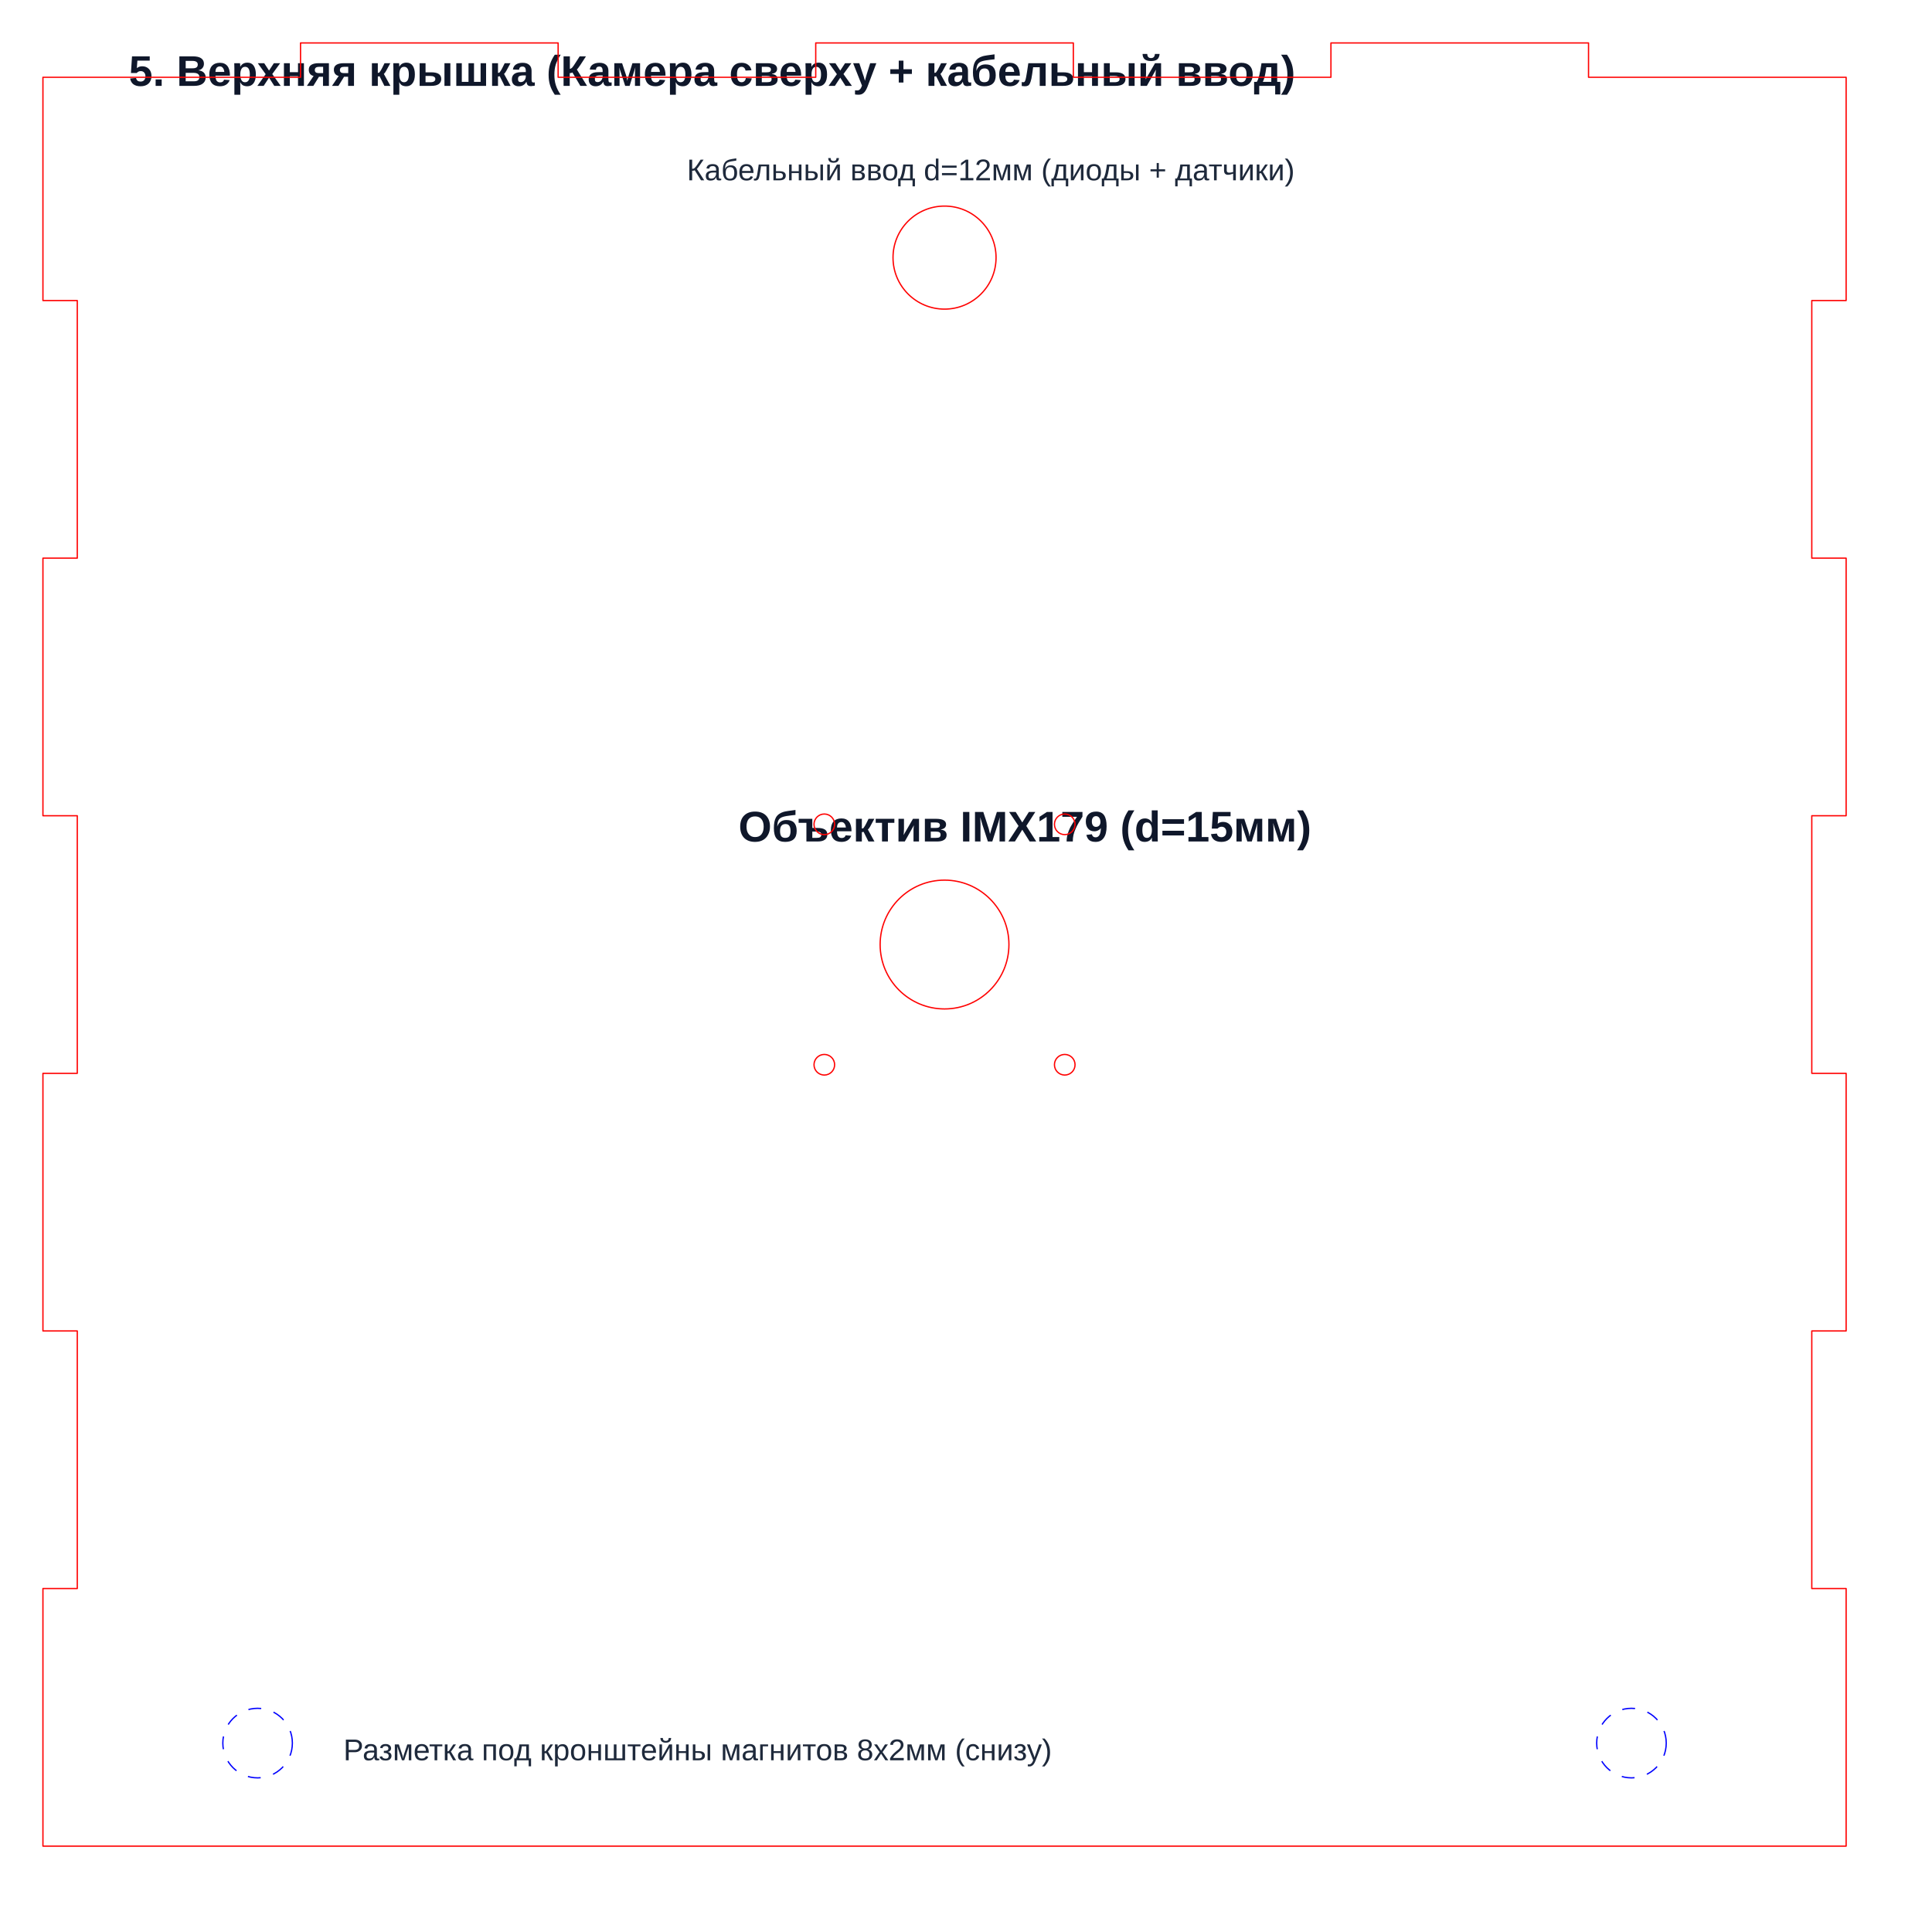
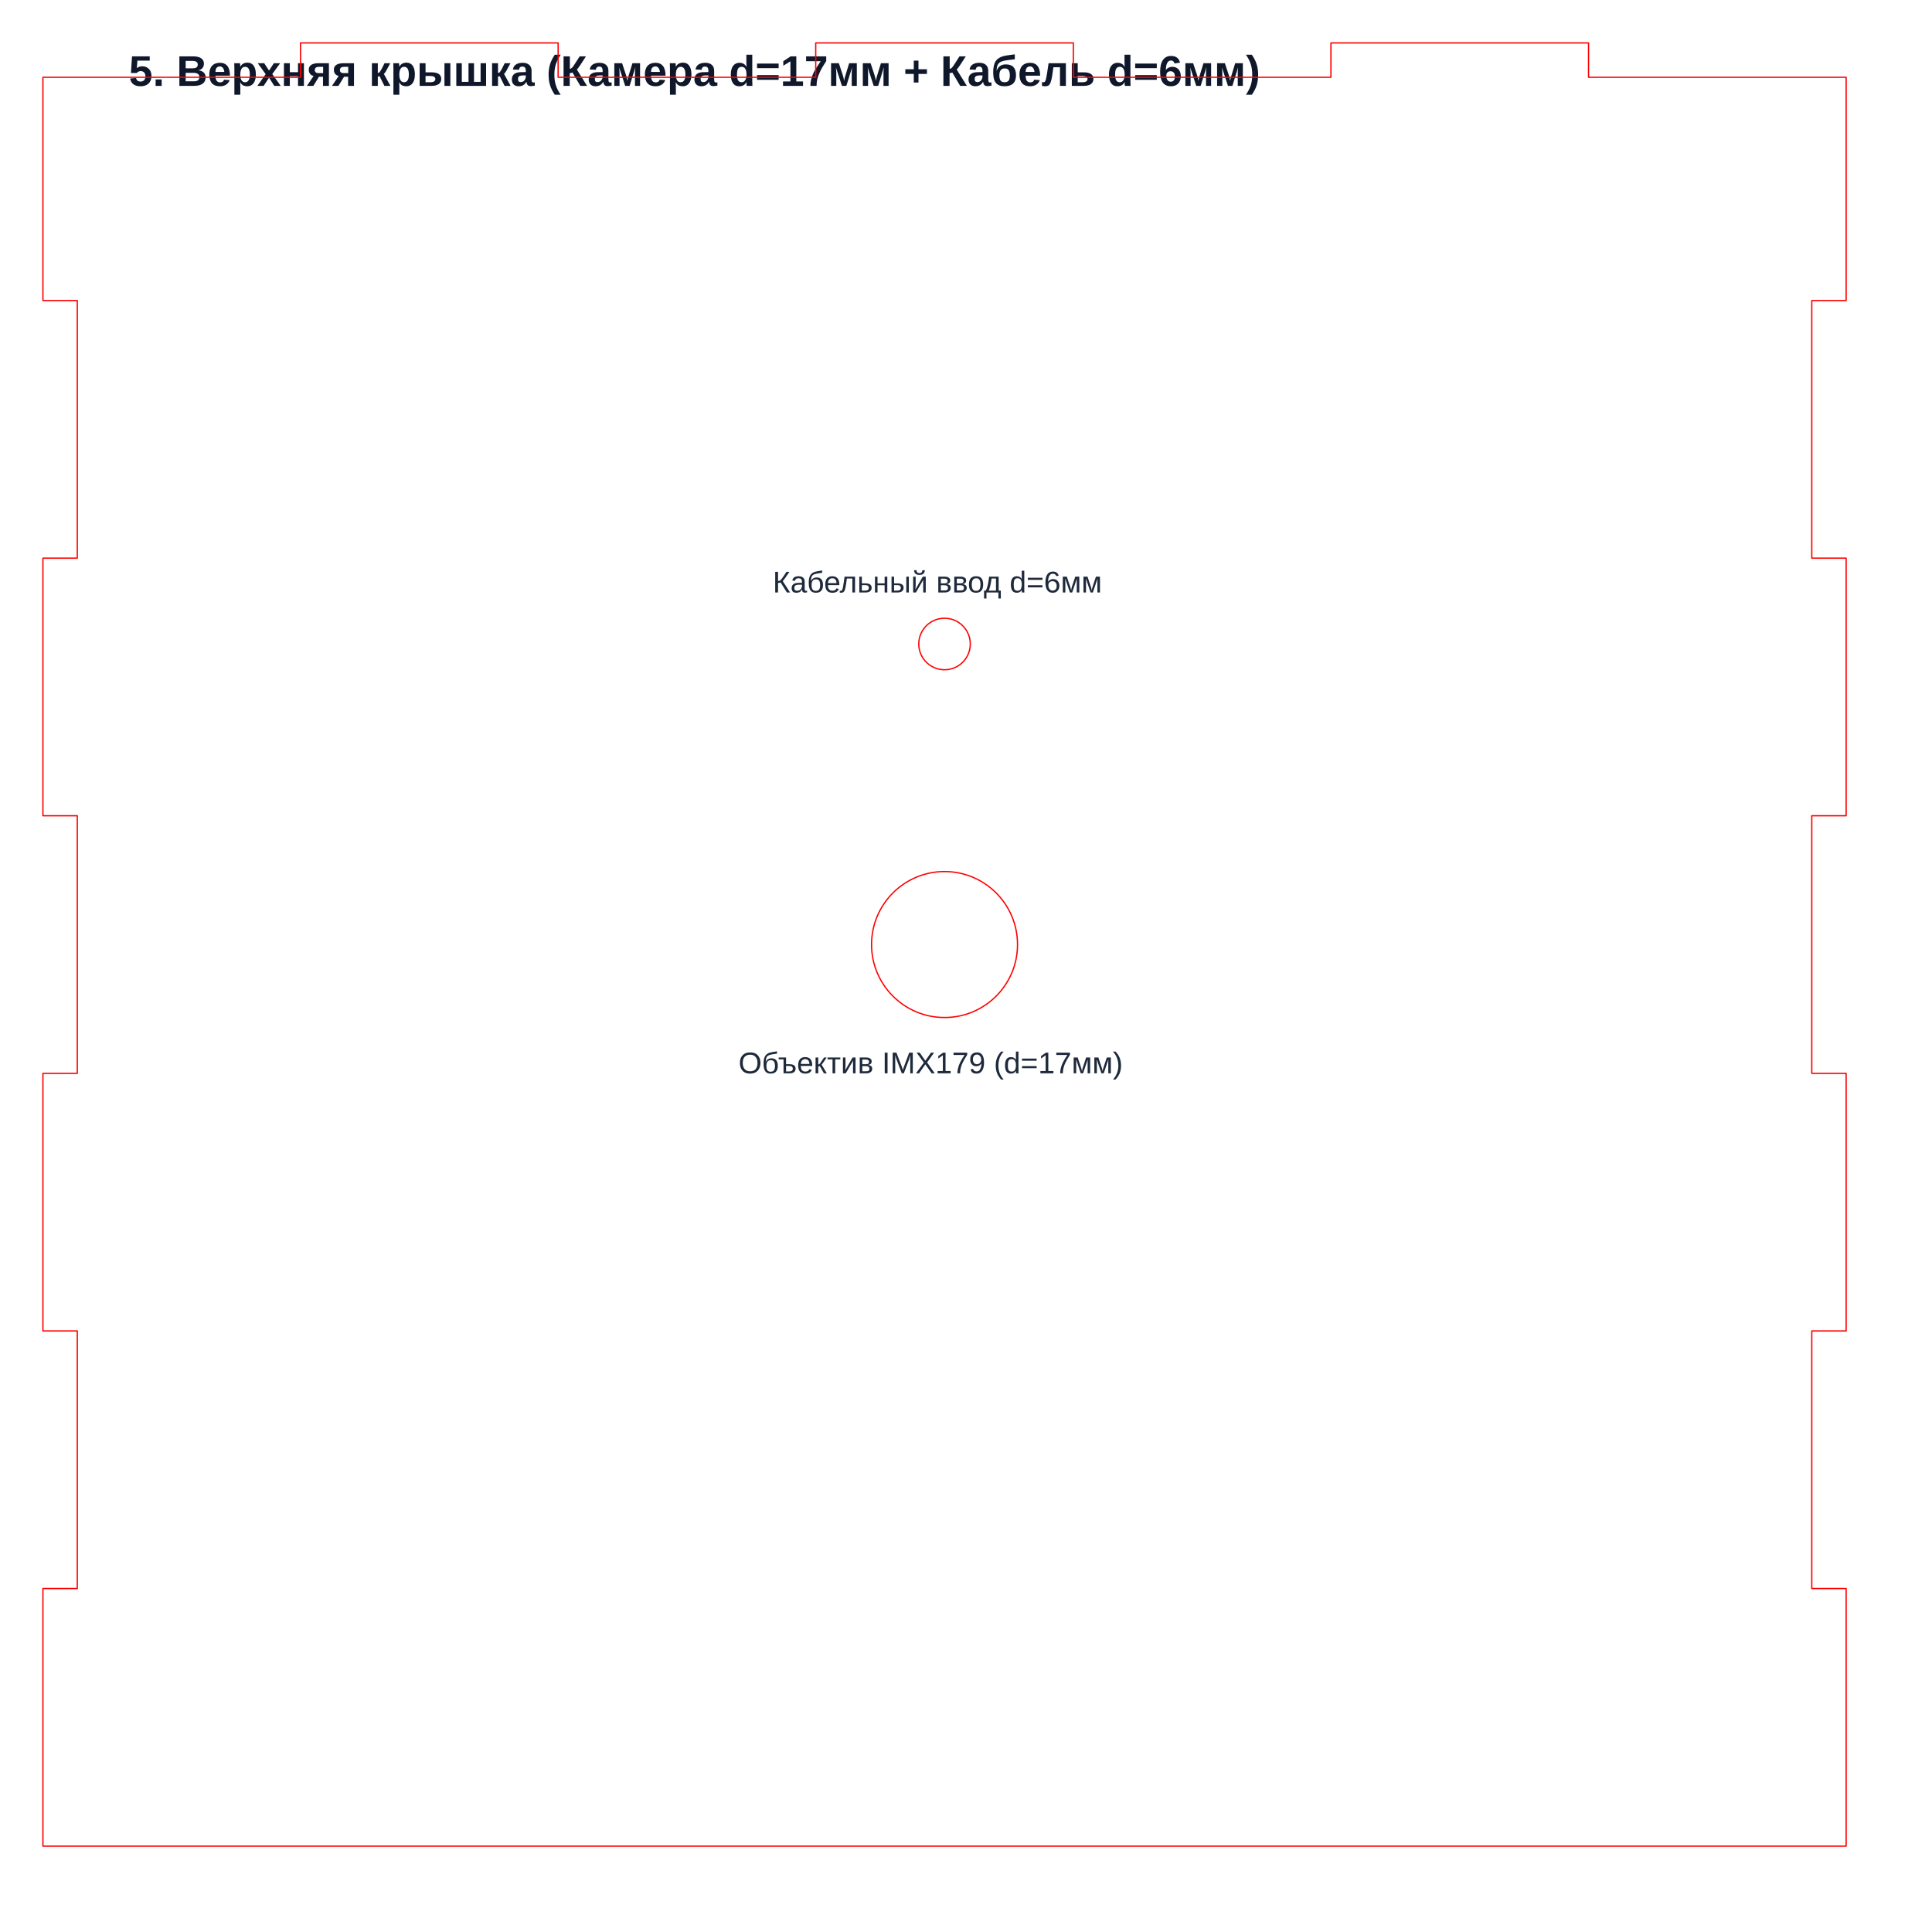
<svg xmlns="http://www.w3.org/2000/svg" width="225.0mm" height="225.0mm" viewBox="0 0 225.0 225.0">
  <defs>
    <style>
      .cut { fill: none; stroke: #ff0000; stroke-width: 0.15; stroke-linecap: round; stroke-linejoin: round; }
      .engrave { fill: none; stroke: #0000ff; stroke-width: 0.15; stroke-dasharray: 1.5,1.5; }
      .text { font-family: Segoe UI, Arial, sans-serif; font-size: 3.5px; fill: #1e293b; }
      .title { font-family: Segoe UI, Arial, sans-serif; font-size: 5px; font-weight: bold; fill: #0f172a; }
    </style>
  </defs>
  <g id="top_lid">
-     <text x="15" y="10" class="title">5. Верхняя крышка (Камера сверху + кабельный ввод)</text>
+     <text x="15" y="10" class="title">5. Верхняя крышка (Камера d=17мм + Кабель d=6мм)</text>
    <path d="M 5.00 9.00 L 35.00 9.00 L 35.00 5.00 L 65.00 5.00 L 65.00 9.00 L 95.00 9.00 L 95.00 5.00 L 125.00 5.00 L 125.00 9.00 L 155.00 9.00 L 155.00 5.00 L 185.00 5.00 L 185.00 9.00 L 215.00 9.00 L 215.00 35.00 L 211.00 35.00 L 211.00 65.00 L 215.00 65.00 L 215.00 95.00 L 211.00 95.00 L 211.00 125.00 L 215.00 125.00 L 215.00 155.00 L 211.00 155.00 L 211.00 185.00 L 215.00 185.00 L 215.00 215.00 L 5.00 215.00 L 5.00 185.00 L 9.00 185.00 L 9.00 155.00 L 5.00 155.00 L 5.00 125.00 L 9.00 125.00 L 9.00 95.00 L 5.00 95.00 L 5.00 65.00 L 9.00 65.00 L 9.00 35.00 L 5.00 35.00 L 5.00 9.00 Z" class="cut" />
-     <circle cx="110.0" cy="110.0" r="7.5" class="cut" />
-     <text x="86.0" y="98.0" class="title">Объектив IMX179 (d=15мм)</text>
-     <circle cx="96.0" cy="96.0" r="1.2" class="cut" />
-     <circle cx="96.0" cy="124.0" r="1.2" class="cut" />
-     <circle cx="124.0" cy="96.0" r="1.2" class="cut" />
-     <circle cx="124.0" cy="124.0" r="1.2" class="cut" />
-     <circle cx="110.0" cy="30.0" r="6.0" class="cut" />
-     <text x="80.0" y="21.0" class="text">Кабельный ввод d=12мм (диоды + датчики)</text>
-     <circle cx="30" cy="203.0" r="4.05" class="engrave" />
-     <circle cx="190.0" cy="203.0" r="4.05" class="engrave" />
-     <text x="40" y="205.0" class="text">Разметка под кронштейны магнитов 8х2мм (снизу)</text>
+     <circle cx="110.0" cy="110.0" r="8.5" class="cut" />
+     <text x="86.0" y="125.0" class="text">Объектив IMX179 (d=17мм)</text>
+     <circle cx="110.0" cy="75.0" r="3.0" class="cut" />
+     <text x="90.0" y="69.0" class="text">Кабельный ввод d=6мм</text>
  </g>
</svg>
